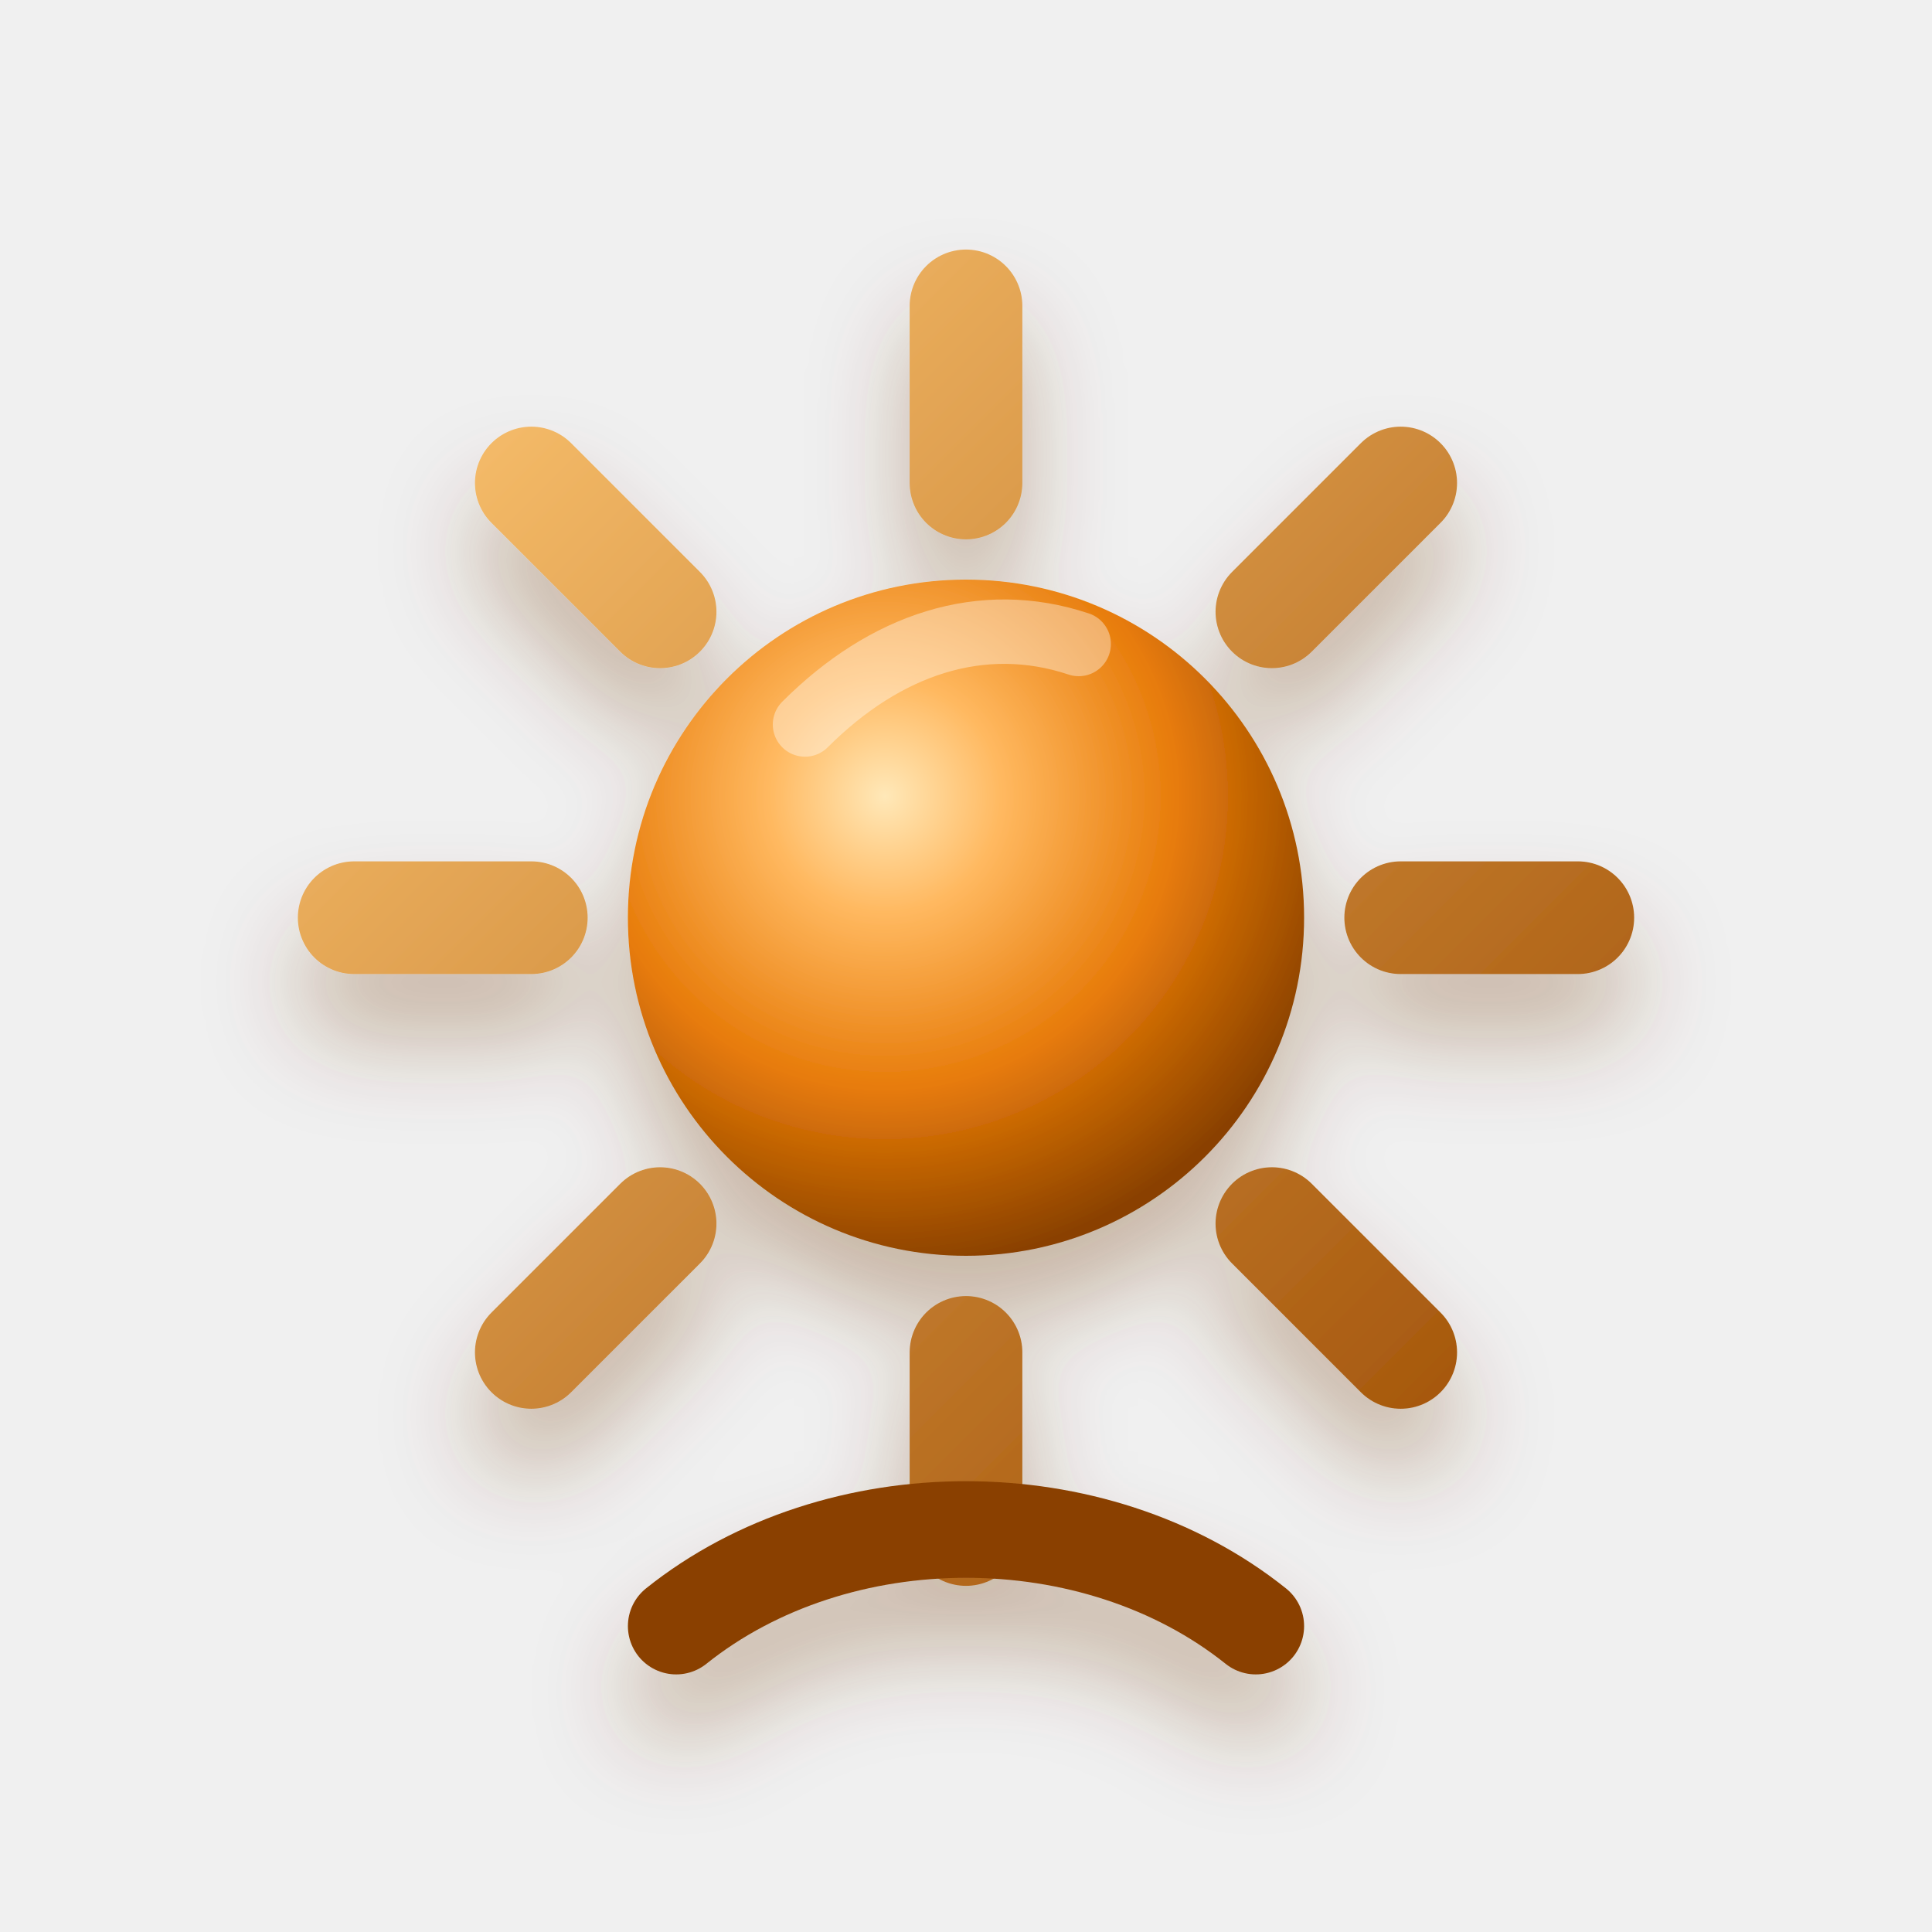
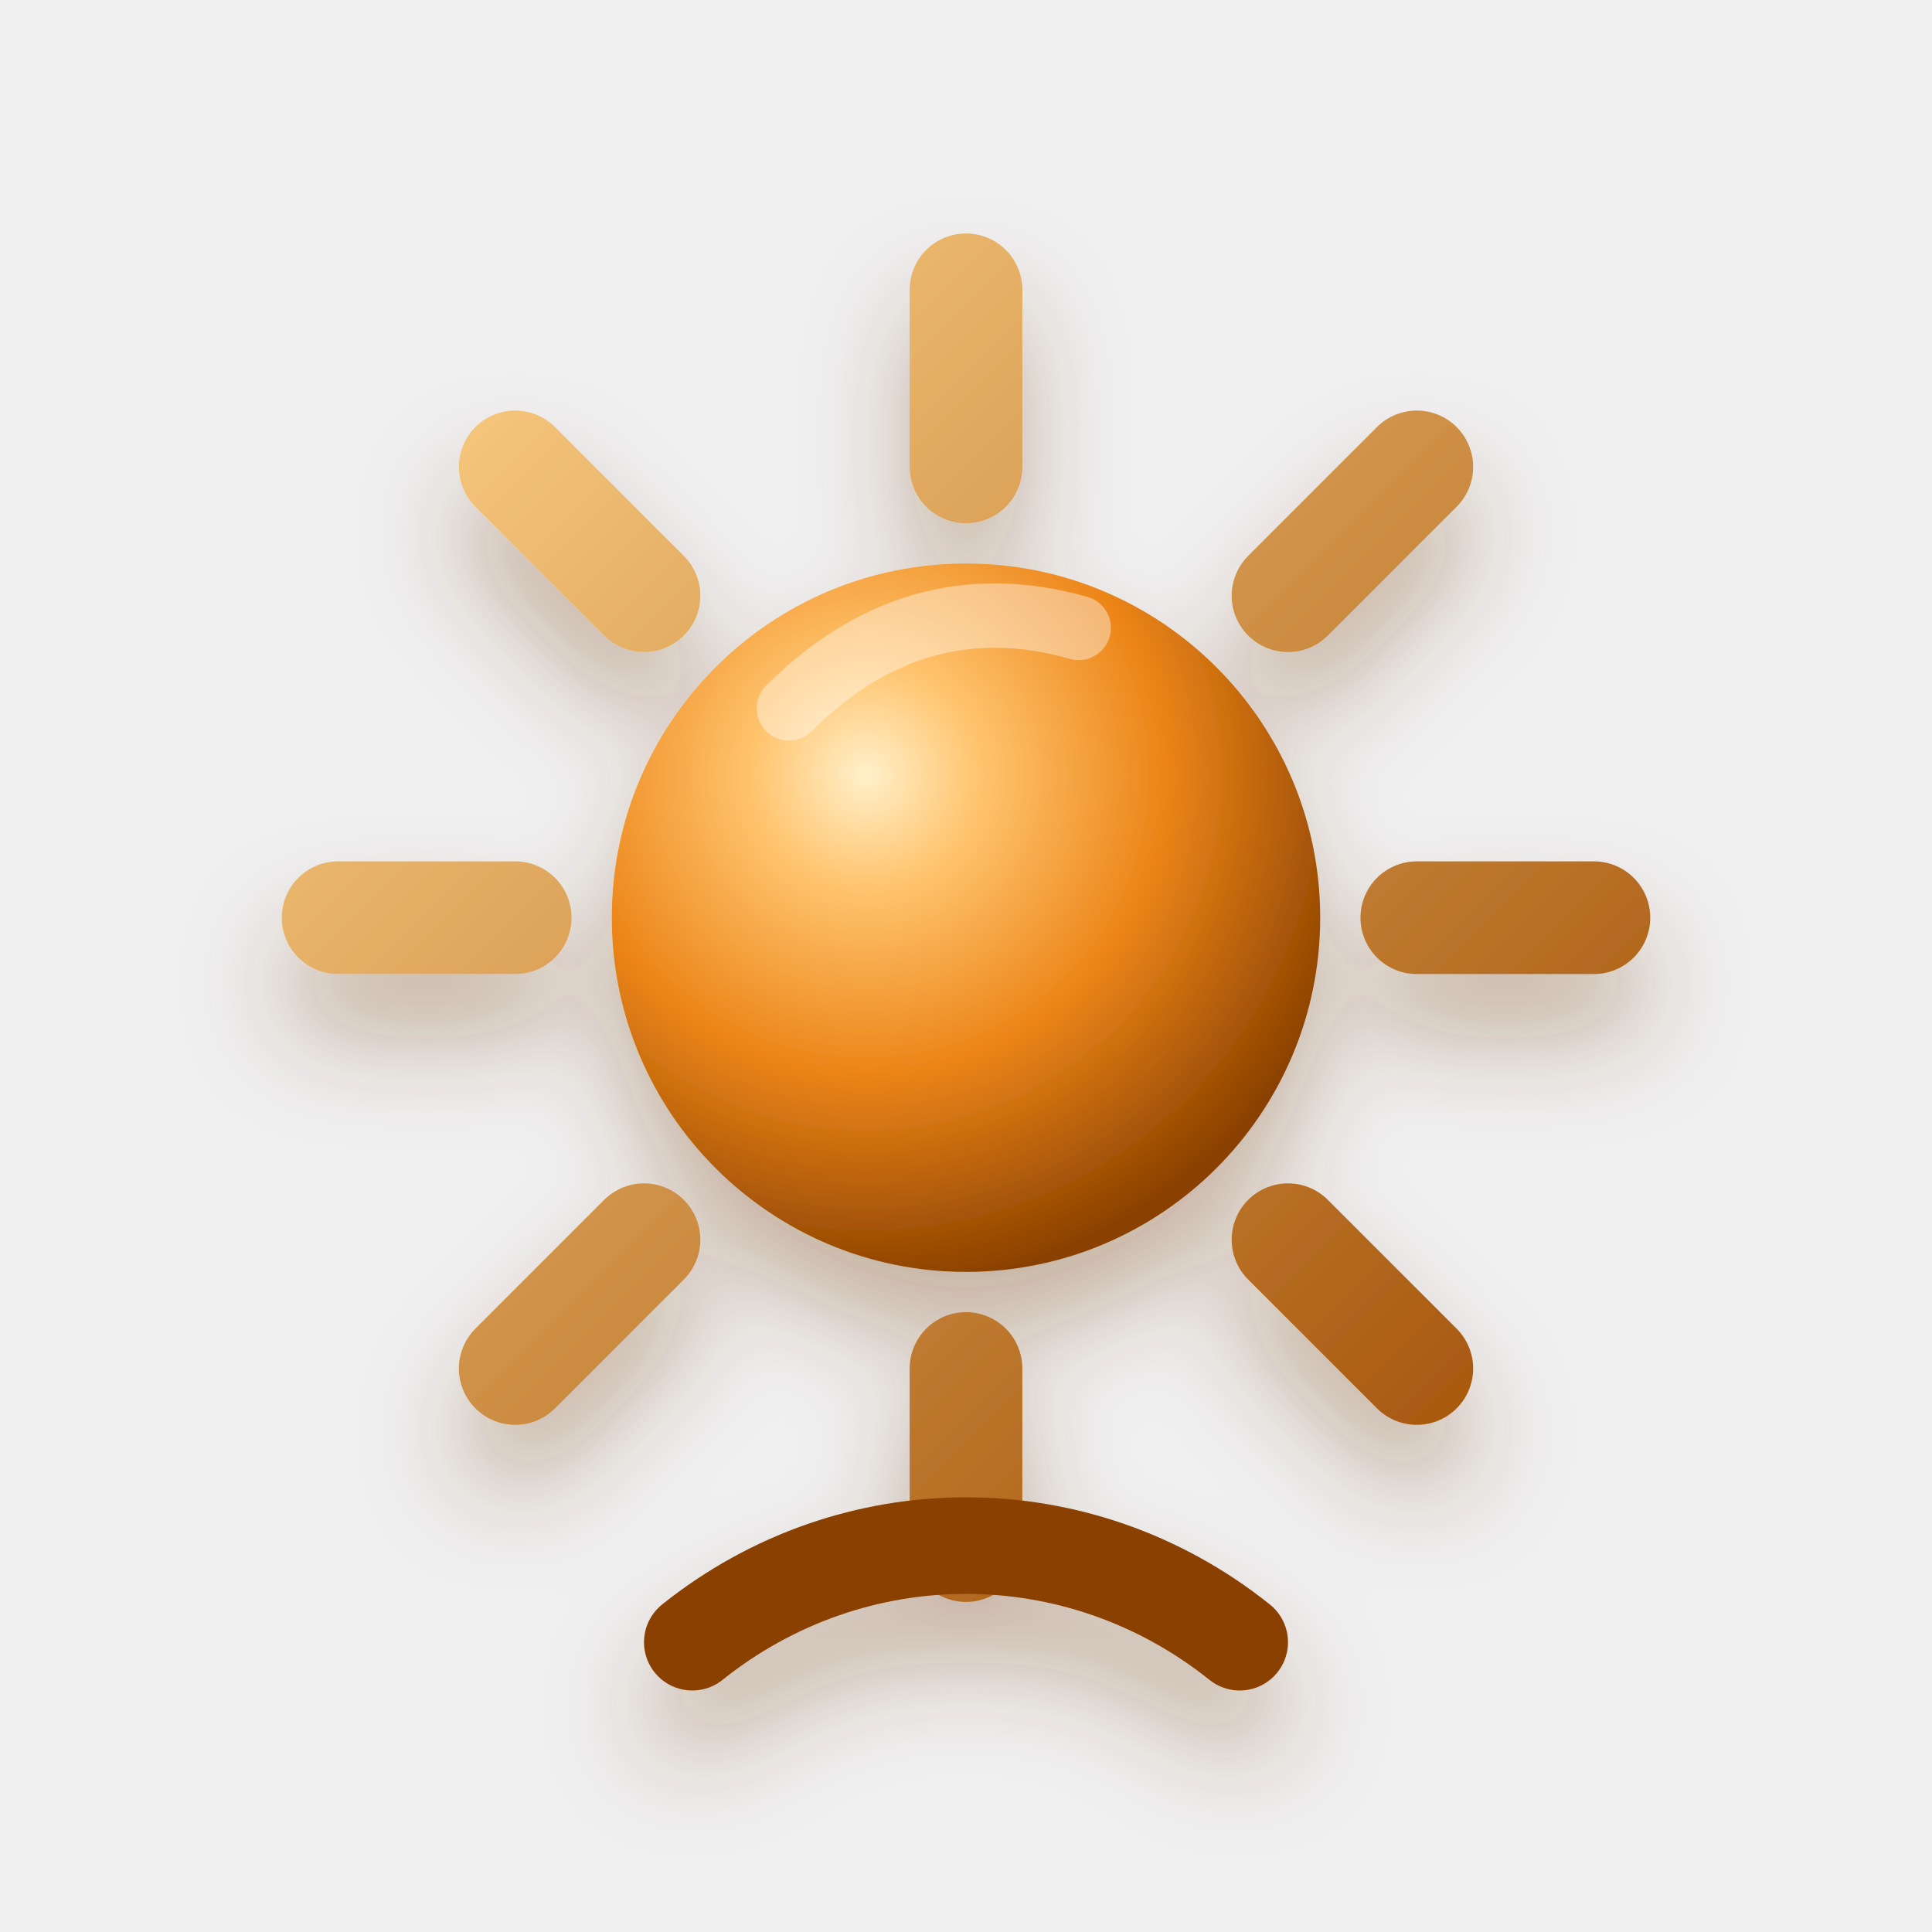
<svg xmlns="http://www.w3.org/2000/svg" viewBox="0 0 120 120" shape-rendering="geometricPrecision">
  <defs>
-     <radialGradient id="sun" cx="38%" cy="32%" r="70%">
-       <stop offset="0" stop-color="#ffe8b8" />
-       <stop offset=".25" stop-color="#ffb85f" />
-       <stop offset=".62" stop-color="#e77b09" />
+     <radialGradient id="sun" cx="36%" cy="30%" r="72%">
+       <stop offset="0" stop-color="#fff0ca" />
+       <stop offset=".22" stop-color="#ffc46e" />
+       <stop offset=".58" stop-color="#ec8518" />
      <stop offset="1" stop-color="#8a4100" />
    </radialGradient>
    <linearGradient id="ray" x1="0" y1="0" x2="1" y2="1">
-       <stop offset="0" stop-color="#ffc875" />
-       <stop offset="1" stop-color="#9b4a00" />
+       <stop offset="0" stop-color="#ffd48a" />
+       <stop offset="1" stop-color="#9d4a00" />
    </linearGradient>
    <filter id="s" x="-30%" y="-25%" width="160%" height="170%">
-       <feDropShadow dx="0" dy="4" stdDeviation="3" flood-color="#713600" flood-opacity=".32" />
+       <feDropShadow dx="0" dy="4" stdDeviation="3.2" flood-color="#713600" flood-opacity=".33" />
    </filter>
  </defs>
  <g filter="url(#s)" stroke-linecap="round" stroke-linejoin="round">
-     <circle cx="60" cy="57" r="21" fill="url(#sun)" />
+     <circle cx="60" cy="57" r="22" fill="url(#sun)" />
    <g stroke="url(#ray)" stroke-width="7">
-       <path d="M60 19v11M60 84v11M22 57h11M87 57h11M33 30l8 8M79 76l8 8M87 30l-8 8M41 76l-8 8" />
+       <path d="M60 18v11M60 85v11M21 57h11M88 57h11M32 29l8 8M80 77l8 8M88 29l-8 8M40 77l-8 8" />
    </g>
-     <path d="M42 101c10-8 26-8 36 0" fill="none" stroke="#8a4100" stroke-width="6" />
-     <path d="M50 45c5-5 11-7 17-5" fill="none" stroke="#fff" stroke-width="4" opacity=".38" />
+     <path d="M43 102c10-8 24-8 34 0" fill="none" stroke="#8a4100" stroke-width="6" />
+     <path d="M49 44c5-5 11-7 18-5" fill="none" stroke="#fff" stroke-width="4" opacity=".4" />
  </g>
</svg>
